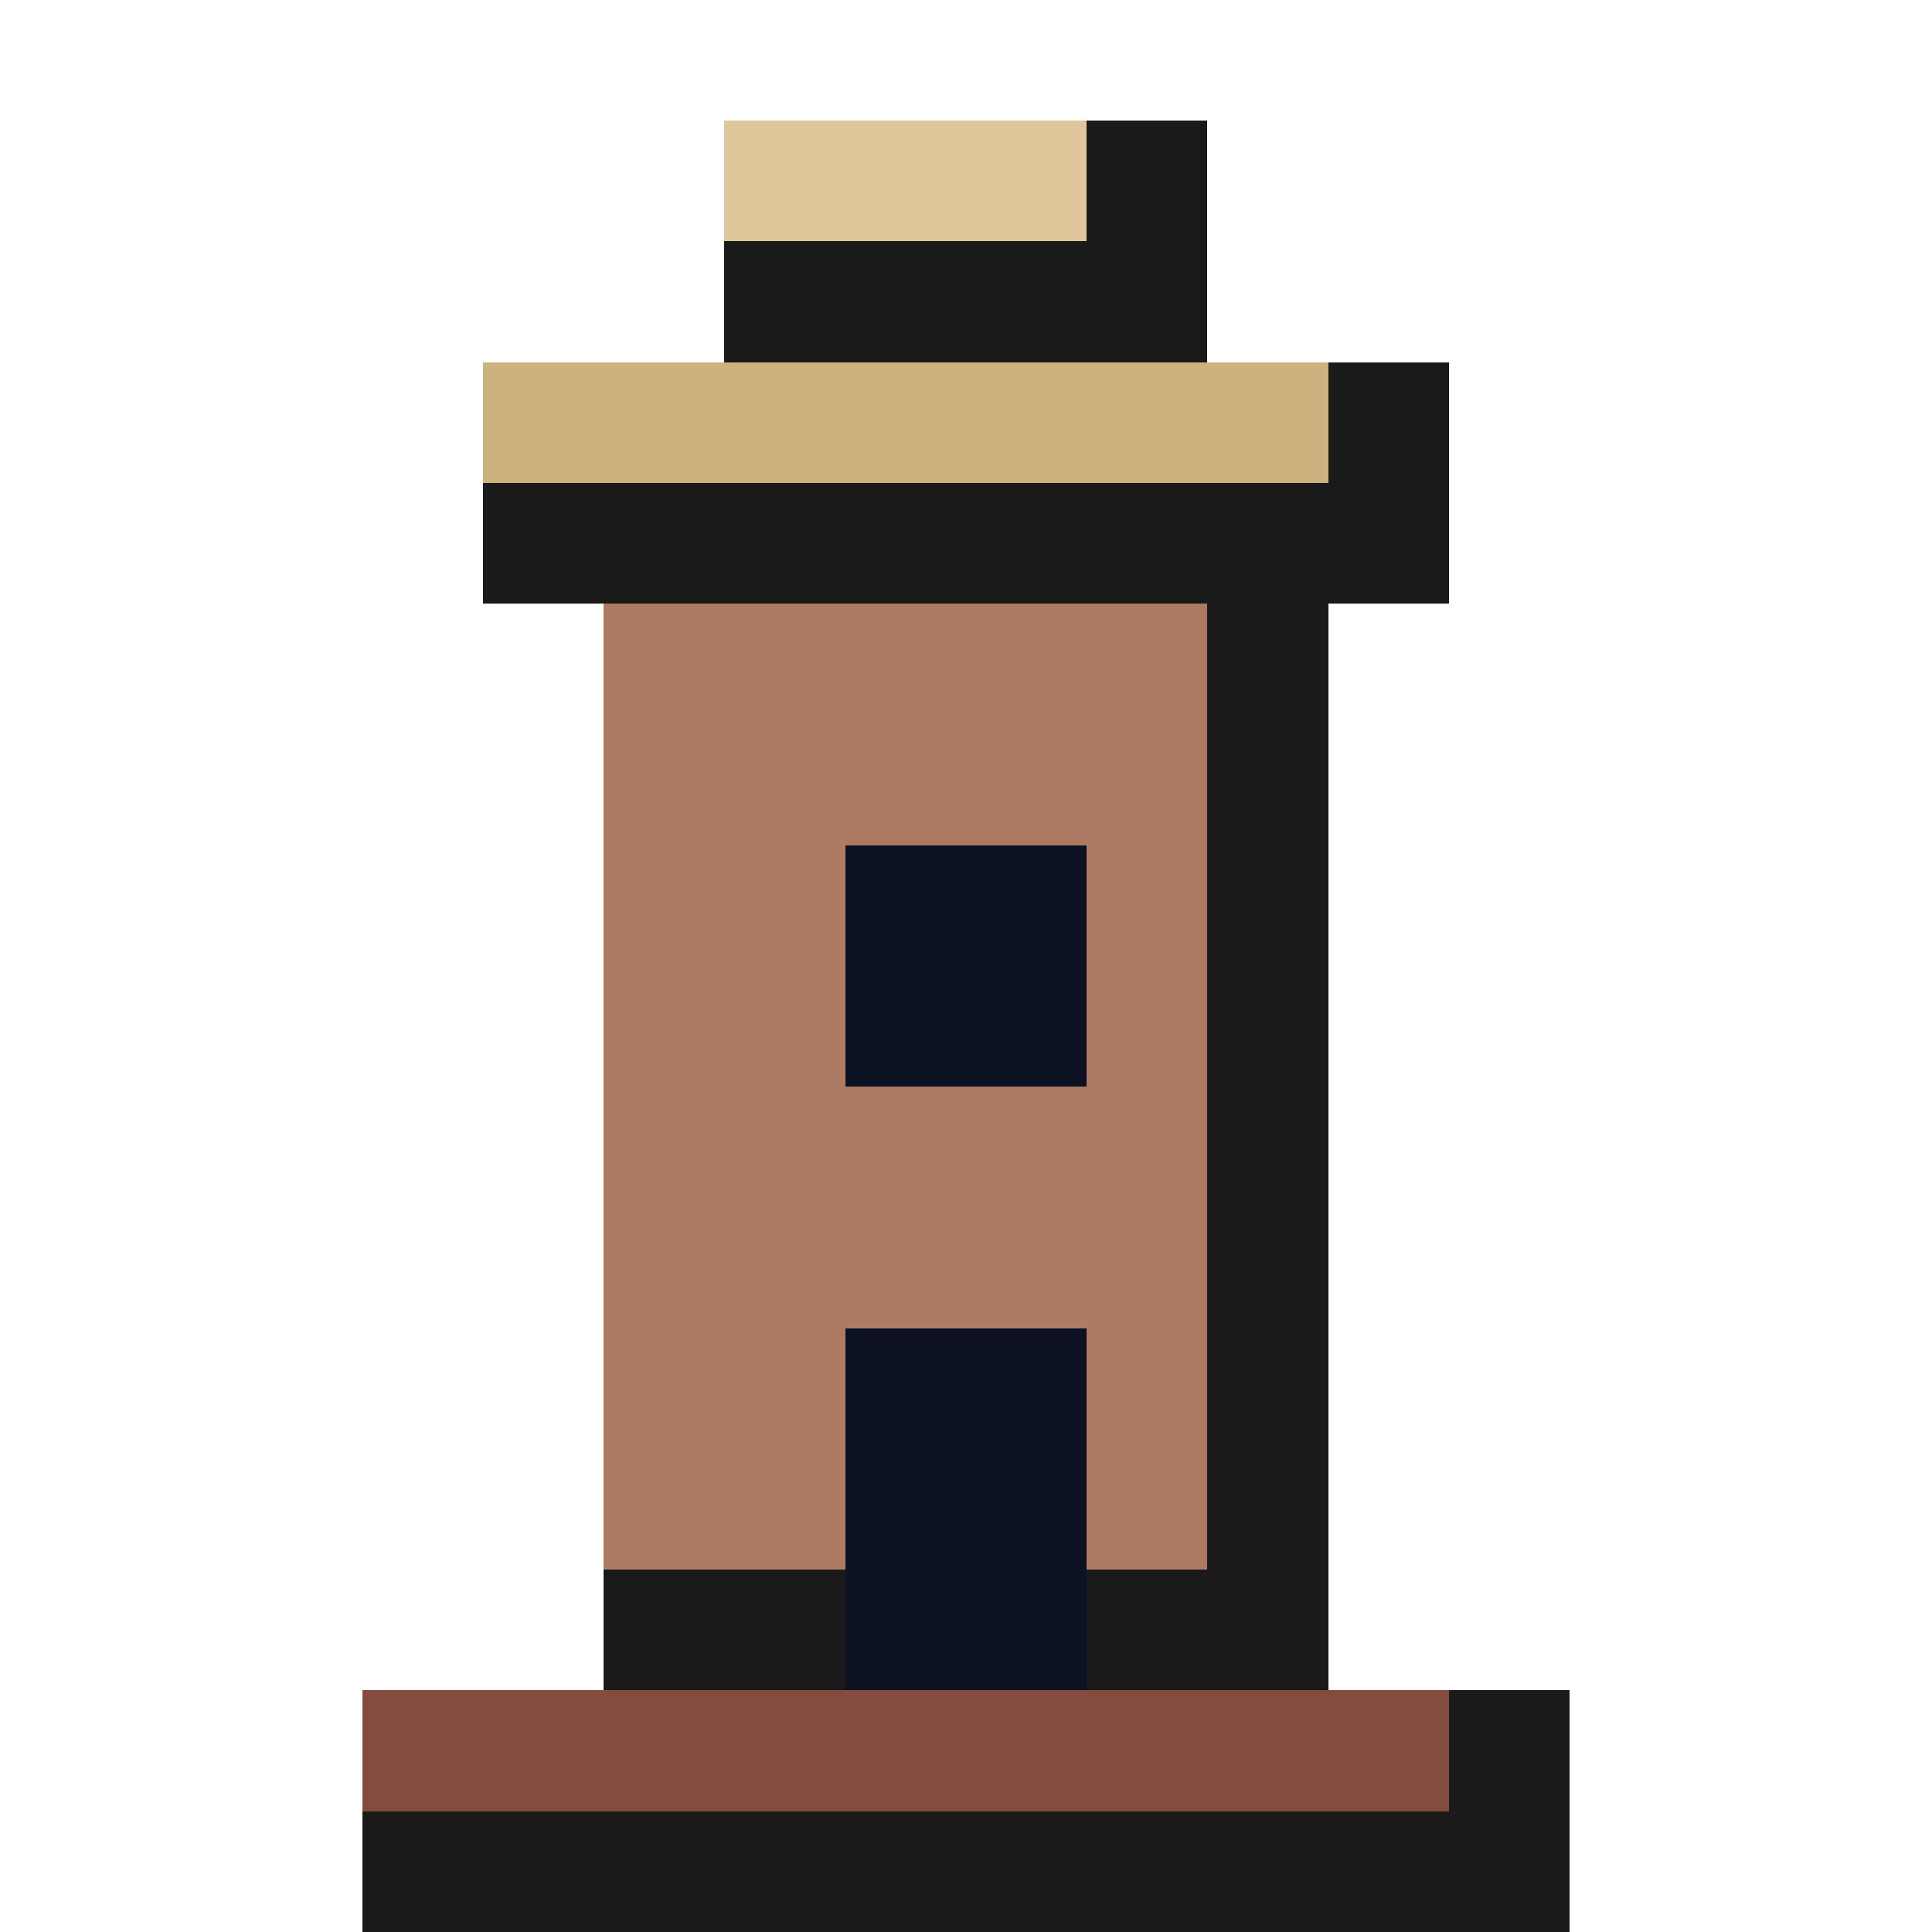
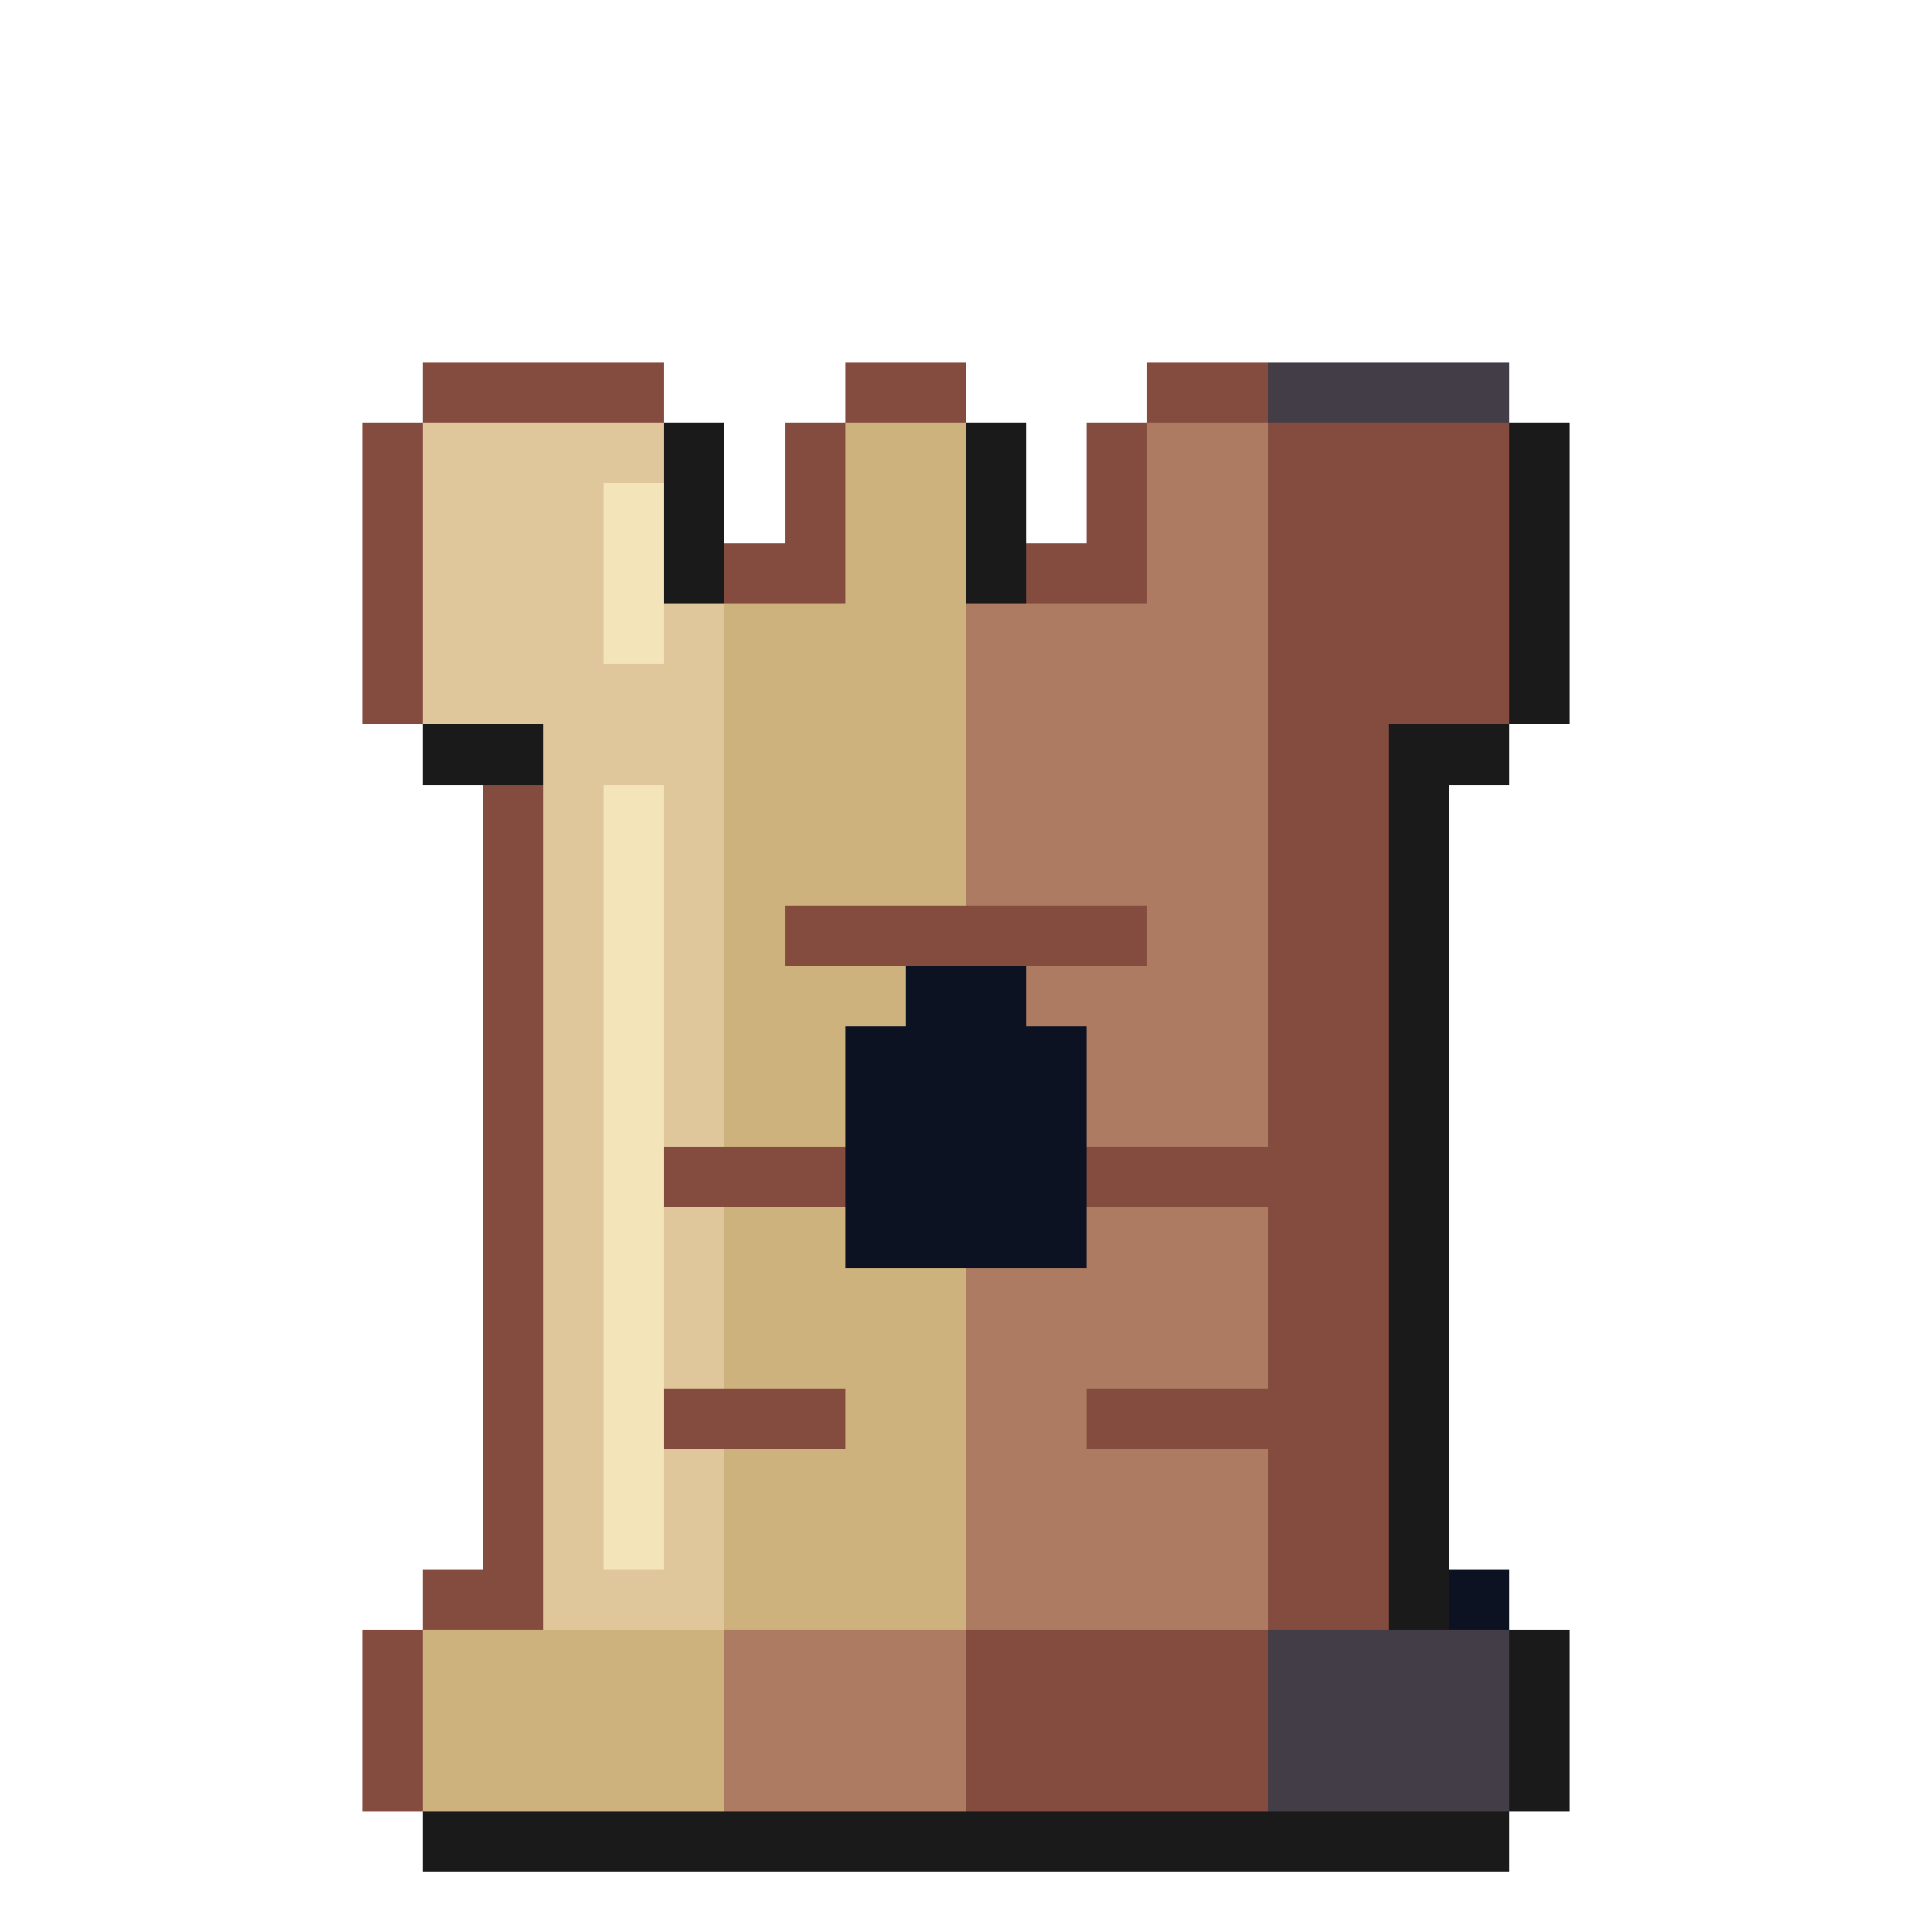
<svg xmlns="http://www.w3.org/2000/svg" viewBox="0 0 32 32" shape-rendering="crispEdges">
-   <rect x="12" y="2" width="8" height="4" fill="#1a1a1a" />
-   <rect x="12" y="2" width="6" height="2" fill="#e0c69b" />
-   <rect x="8" y="6" width="16" height="4" fill="#1a1a1a" />
-   <rect x="8" y="6" width="14" height="2" fill="#cdb27e" />
-   <rect x="10" y="10" width="12" height="18" fill="#1a1a1a" />
-   <rect x="10" y="10" width="10" height="16" fill="#ac7b62" />
-   <rect x="6" y="28" width="20" height="4" fill="#1a1a1a" />
-   <rect x="6" y="28" width="18" height="2" fill="#844b3f" />
-   <rect x="14" y="14" width="4" height="4" fill="#0d1223" />
-   <rect x="14" y="22" width="4" height="6" fill="#0d1223" />
+   <rect x="7" y="6" width="4" height="1" fill="#844b3f" />
+   <rect x="14" y="6" width="2" height="1" fill="#844b3f" />
+   <rect x="19" y="6" width="2" height="1" fill="#844b3f" />
+   <rect x="21" y="6" width="4" height="1" fill="#423d46" />
+   <rect x="6" y="7" width="1" height="5" fill="#844b3f" />
+   <rect x="7" y="7" width="4" height="1" fill="#e0c69b" />
+   <rect x="11" y="7" width="1" height="3" fill="#1a1a1a" />
+   <rect x="13" y="7" width="1" height="3" fill="#844b3f" />
+   <rect x="14" y="7" width="2" height="8" fill="#cdb27e" />
+   <rect x="16" y="7" width="1" height="3" fill="#1a1a1a" />
+   <rect x="18" y="7" width="1" height="3" fill="#844b3f" />
+   <rect x="19" y="7" width="2" height="12" fill="#ac7b62" />
+   <rect x="21" y="7" width="4" height="5" fill="#844b3f" />
+   <rect x="25" y="7" width="1" height="5" fill="#1a1a1a" />
+   <rect x="7" y="8" width="3" height="4" fill="#e0c69b" />
+   <rect x="10" y="8" width="1" height="3" fill="#f3e5b9" />
+   <rect x="12" y="9" width="1" height="1" fill="#844b3f" />
+   <rect x="17" y="9" width="1" height="1" fill="#844b3f" />
+   <rect x="11" y="10" width="1" height="9" fill="#e0c69b" />
+   <rect x="12" y="10" width="2" height="5" fill="#cdb27e" />
+   <rect x="16" y="10" width="3" height="5" fill="#ac7b62" />
+   <rect x="10" y="11" width="1" height="2" fill="#e0c69b" />
+   <rect x="7" y="12" width="2" height="1" fill="#1a1a1a" />
+   <rect x="9" y="12" width="1" height="15" fill="#e0c69b" />
+   <rect x="21" y="12" width="2" height="15" fill="#844b3f" />
+   <rect x="23" y="12" width="2" height="1" fill="#1a1a1a" />
+   <rect x="8" y="13" width="1" height="14" fill="#844b3f" />
+   <rect x="10" y="13" width="1" height="13" fill="#f3e5b9" />
+   <rect x="23" y="13" width="1" height="14" fill="#1a1a1a" />
+   <rect x="12" y="15" width="1" height="4" fill="#cdb27e" />
+   <rect x="13" y="15" width="6" height="1" fill="#844b3f" />
+   <rect x="13" y="16" width="2" height="1" fill="#cdb27e" />
+   <rect x="15" y="16" width="2" height="5" fill="#0d1223" />
+   <rect x="17" y="16" width="2" height="1" fill="#ac7b62" />
+   <rect x="13" y="17" width="1" height="2" fill="#cdb27e" />
+   <rect x="14" y="17" width="1" height="4" fill="#0d1223" />
+   <rect x="17" y="17" width="1" height="4" fill="#0d1223" />
+   <rect x="18" y="17" width="1" height="2" fill="#ac7b62" />
+   <rect x="11" y="19" width="3" height="1" fill="#844b3f" />
+   <rect x="18" y="19" width="3" height="1" fill="#844b3f" />
+   <rect x="11" y="20" width="1" height="3" fill="#e0c69b" />
+   <rect x="12" y="20" width="2" height="3" fill="#cdb27e" />
+   <rect x="18" y="20" width="3" height="3" fill="#ac7b62" />
+   <rect x="14" y="21" width="2" height="6" fill="#cdb27e" />
+   <rect x="16" y="21" width="2" height="6" fill="#ac7b62" />
+   <rect x="11" y="23" width="3" height="1" fill="#844b3f" />
+   <rect x="18" y="23" width="3" height="1" fill="#844b3f" />
+   <rect x="11" y="24" width="1" height="3" fill="#e0c69b" />
+   <rect x="12" y="24" width="2" height="3" fill="#cdb27e" />
+   <rect x="18" y="24" width="3" height="3" fill="#ac7b62" />
+   <rect x="7" y="26" width="1" height="1" fill="#844b3f" />
+   <rect x="10" y="26" width="1" height="1" fill="#e0c69b" />
+   <rect x="24" y="26" width="1" height="1" fill="#0d1223" />
+   <rect x="6" y="27" width="1" height="3" fill="#844b3f" />
+   <rect x="7" y="27" width="5" height="3" fill="#cdb27e" />
+   <rect x="12" y="27" width="4" height="3" fill="#ac7b62" />
+   <rect x="16" y="27" width="5" height="3" fill="#844b3f" />
+   <rect x="21" y="27" width="4" height="3" fill="#423d46" />
+   <rect x="25" y="27" width="1" height="3" fill="#1a1a1a" />
+   <rect x="7" y="30" width="18" height="1" fill="#1a1a1a" />
</svg>
